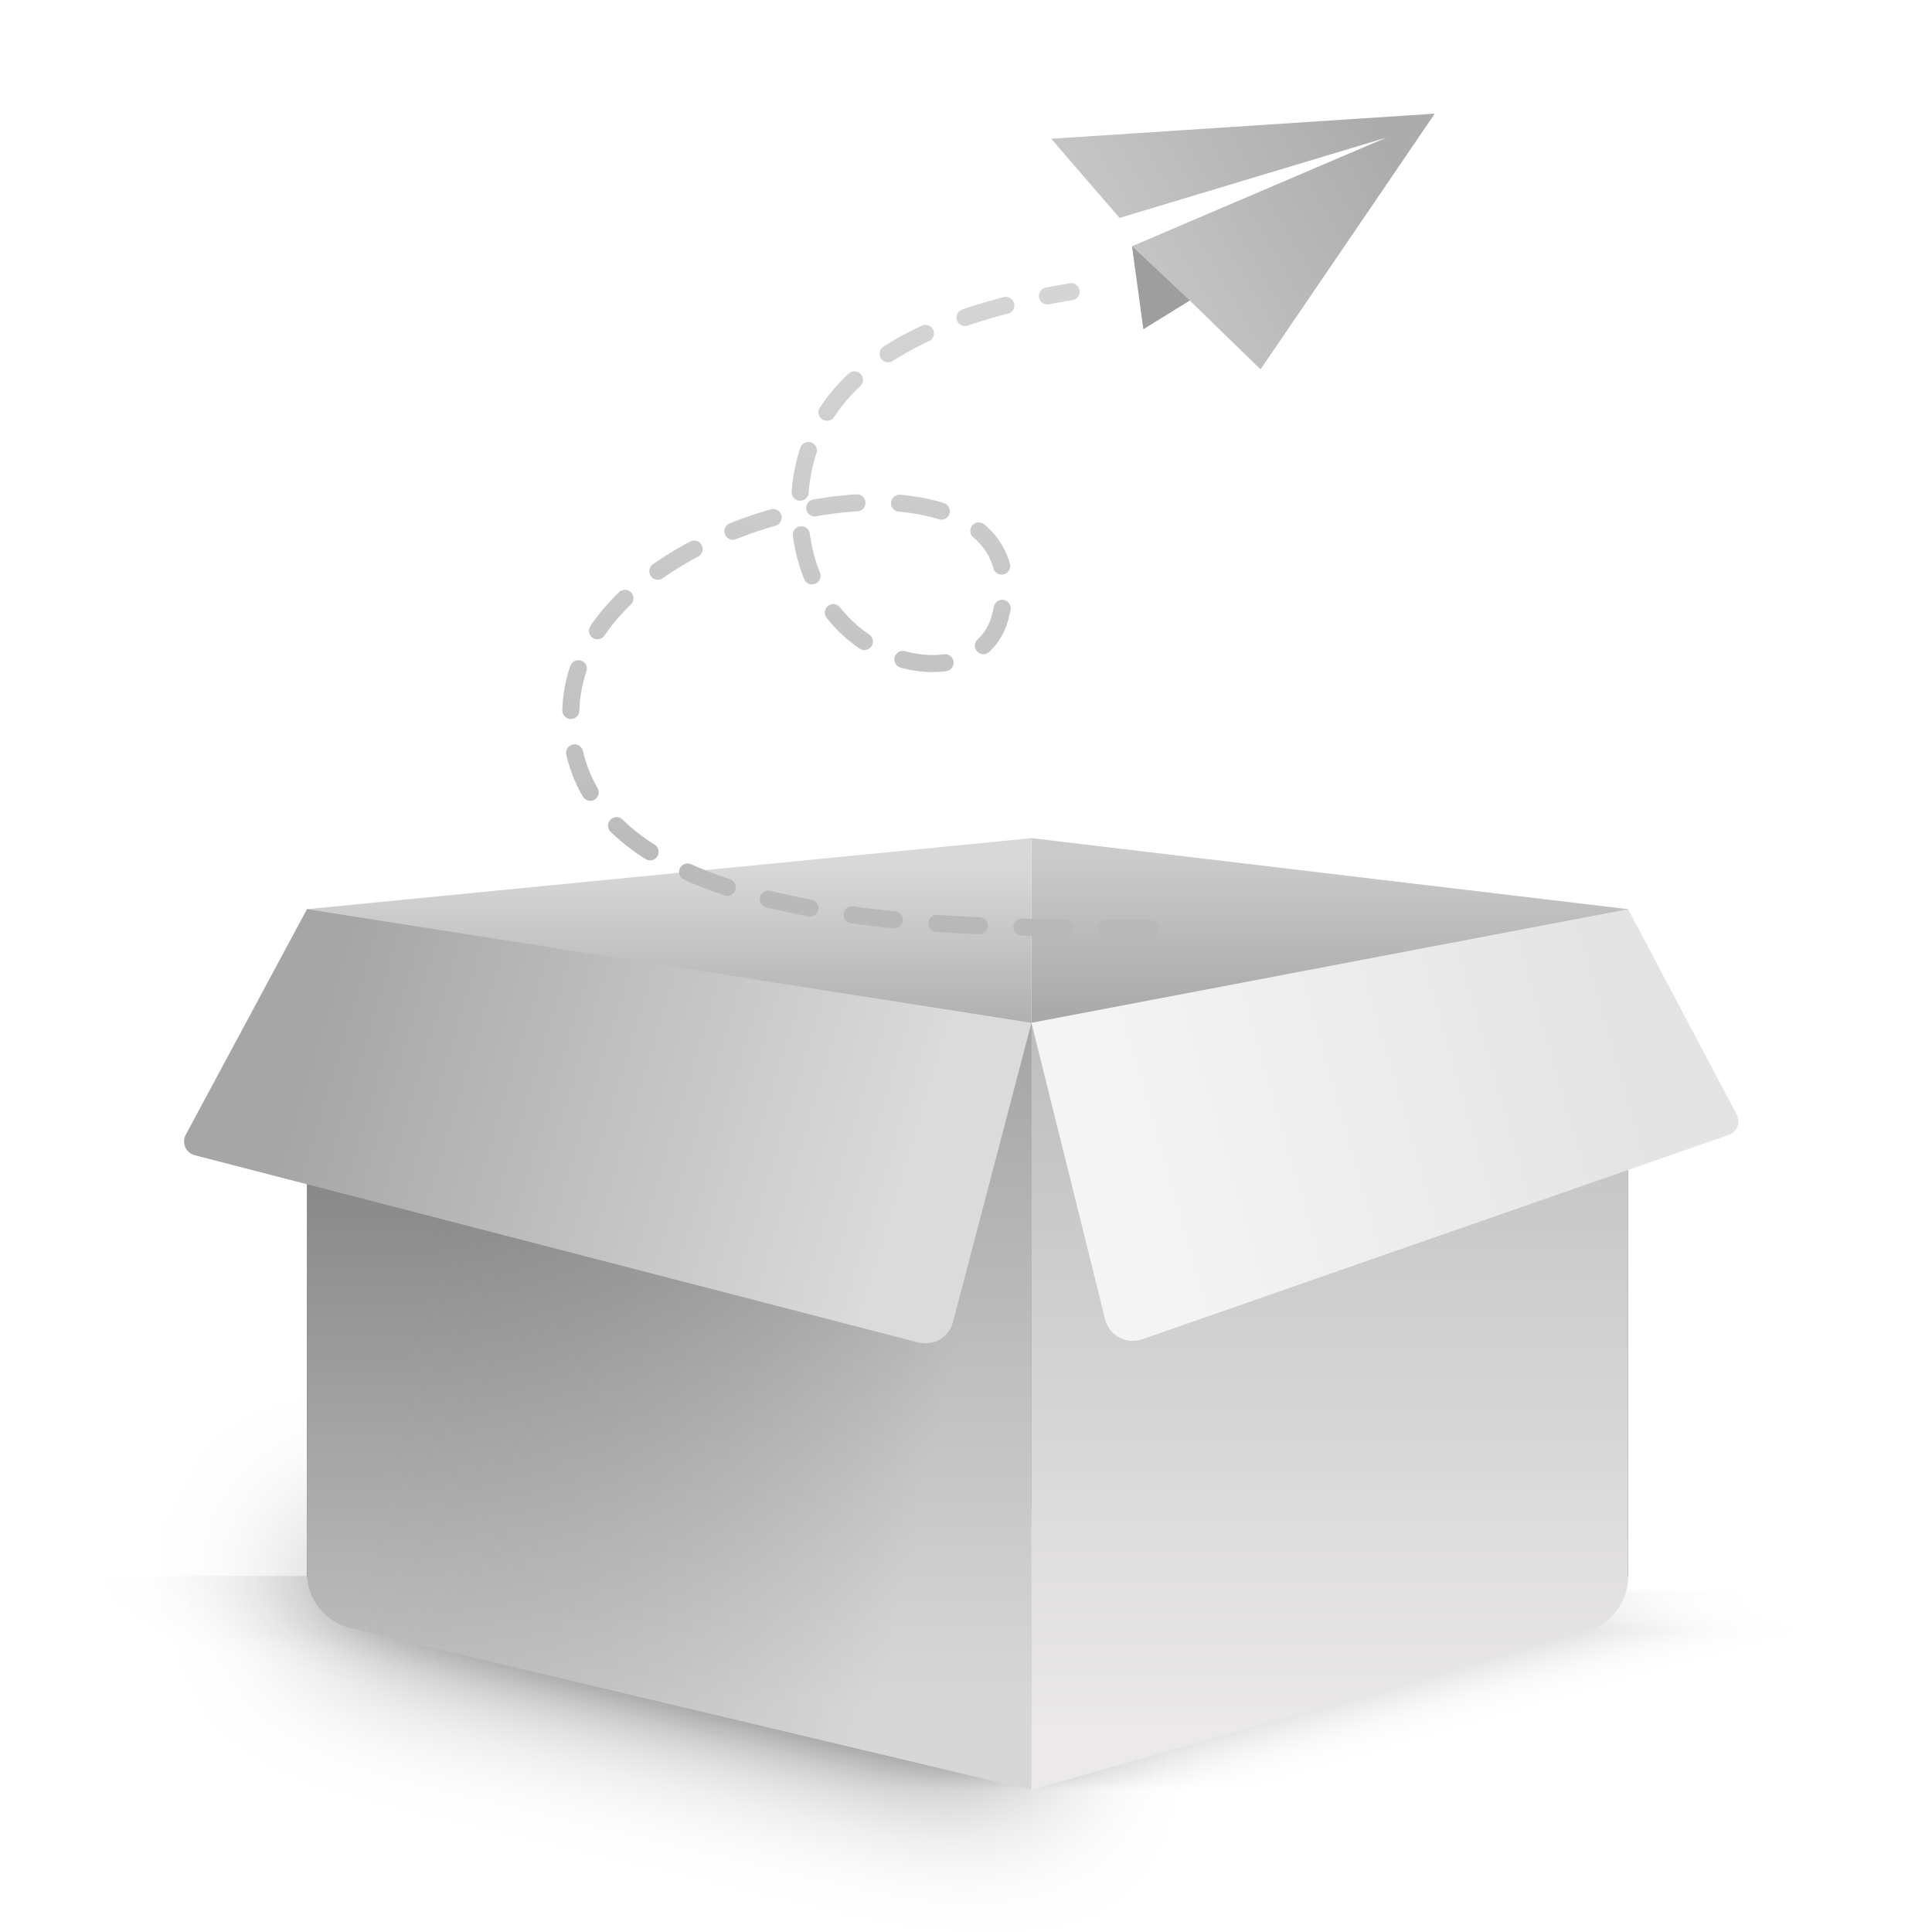
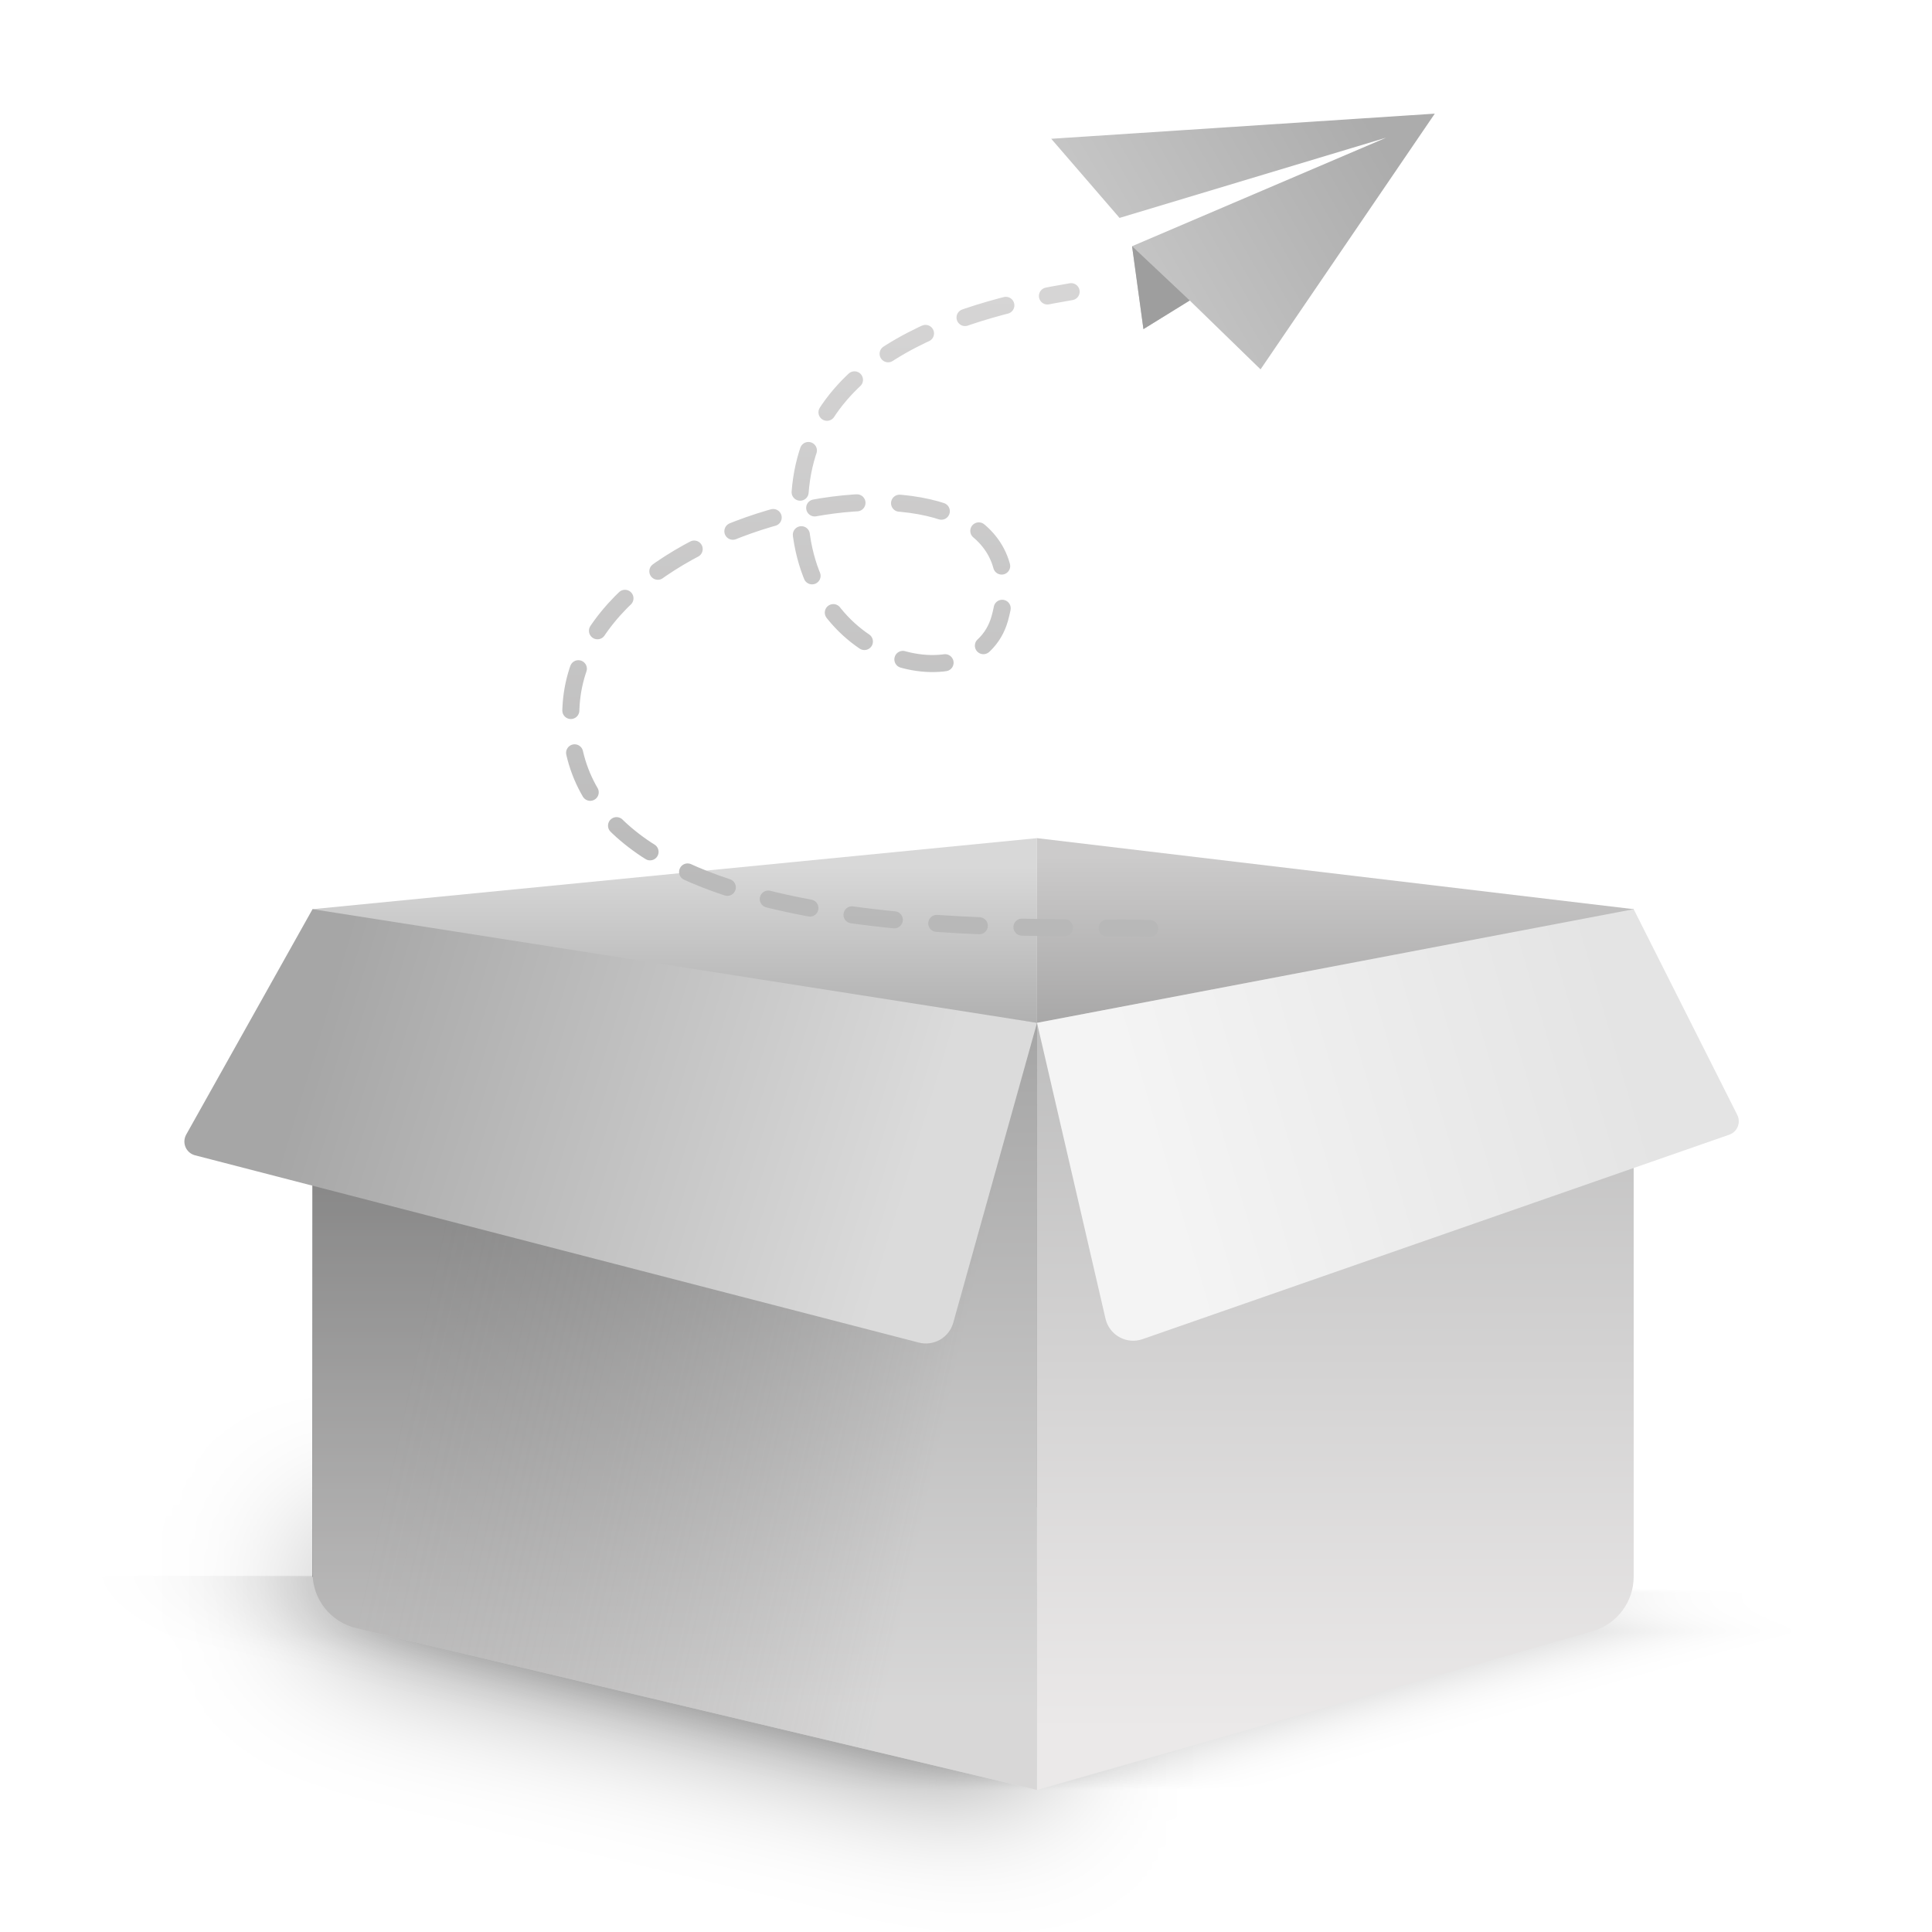
<svg xmlns="http://www.w3.org/2000/svg" xmlns:xlink="http://www.w3.org/1999/xlink" width="136px" height="136px" viewBox="0 0 136 136" version="1.1">
  <defs>
    <filter x="-23.4%" y="-139.2%" width="146.8%" height="378.4%" filterUnits="objectBoundingBox" id="filter-1">
      <feGaussianBlur stdDeviation="7 0" in="SourceGraphic" />
    </filter>
    <filter x="-29.4%" y="-88.6%" width="158.8%" height="277.3%" filterUnits="objectBoundingBox" id="filter-2">
      <feGaussianBlur stdDeviation="5" in="SourceGraphic" />
    </filter>
    <linearGradient x1="50.002%" y1="2.1%" x2="50%" y2="81.607%" id="linearGradient-3">
      <stop stop-color="#CCCBCB" offset="0%" />
      <stop stop-color="#4F4F4F" offset="100%" />
    </linearGradient>
    <linearGradient x1="53.12%" y1="3.615%" x2="53.12%" y2="80.356%" id="linearGradient-4">
      <stop stop-color="#D8D8D8" offset="0%" />
      <stop stop-color="#484848" offset="100%" />
    </linearGradient>
    <linearGradient x1="59.591%" y1="89.926%" x2="59.591%" y2="8.339%" id="linearGradient-5">
      <stop stop-color="#EAE9E9" offset="0%" />
      <stop stop-color="#818181" offset="100%" />
    </linearGradient>
-     <linearGradient x1="84.953%" y1="65.439%" x2="15.047%" y2="46.966%" id="linearGradient-6">
+     <linearGradient x1="84.95%" y1="65.439%" x2="15.05%" y2="46.966%" id="linearGradient-6">
      <stop stop-color="#C5C5C5" stop-opacity="0.5" offset="0%" />
      <stop stop-color="#484848" stop-opacity="0.241" offset="100%" />
    </linearGradient>
-     <path d="M62.608,62 L14.684,50.614 C12.881,50.186 11.608,48.576 11.608,46.723 L11.608,1.002 L11.608,1.002 L62.608,8 L62.608,62 Z" id="path-7" />
-     <linearGradient x1="86.294%" y1="54.692%" x2="13.27%" y2="43.387%" id="linearGradient-8">
+     <path d="M60.527,62 L12.602,50.614 C10.8,50.186 9.527,48.575 9.527,46.722 L9.527,1 L9.527,1 L60.527,7.998 L60.527,62 Z" id="path-7" />
+     <linearGradient x1="86.294%" y1="54.631%" x2="13.27%" y2="43.473%" id="linearGradient-8">
      <stop stop-color="#DBDBDB" offset="0%" />
      <stop stop-color="#A6A6A6" offset="100%" />
    </linearGradient>
    <linearGradient x1="46.575%" y1="93.71%" x2="46.575%" y2="9.172%" id="linearGradient-9">
      <stop stop-color="#EBE9E9" offset="0%" />
      <stop stop-color="#BCBCBC" offset="100%" />
    </linearGradient>
-     <linearGradient x1="15.25%" y1="52.866%" x2="85.928%" y2="40.292%" id="linearGradient-10">
+     <linearGradient x1="15.25%" y1="52.911%" x2="85.928%" y2="40.139%" id="linearGradient-10">
      <stop stop-color="#F4F4F4" offset="0%" />
      <stop stop-color="#E4E4E4" offset="100%" />
    </linearGradient>
    <linearGradient x1="50%" y1="0%" x2="50%" y2="100%" id="linearGradient-11">
      <stop stop-color="#D6D5D5" offset="0%" />
      <stop stop-color="#B8B8B8" offset="100%" />
    </linearGradient>
    <linearGradient x1="92.556%" y1="27.778%" x2="19.838%" y2="55.882%" id="linearGradient-12">
      <stop stop-color="#ACACAC" offset="0%" />
      <stop stop-color="#C5C5C5" offset="100%" />
    </linearGradient>
  </defs>
  <g id="无可选择/light" stroke="none" stroke-width="1" fill="none" fill-rule="evenodd">
-     <g id="编组-6" transform="translate(10, 59)">
-       <g id="shadow" transform="translate(11.60817, 50.07477)" fill="#000000">
+     <g id="编组-6" transform="translate(12.473, 59)">
+       <g id="shadow" transform="translate(9.135168, 50.07477)" fill="#000000">
        <path d="M51,16.925 L4.878,6.021 C2.069,4.659 0.5,3.285 0.17,1.9 C0.11,1.645 26.392,2.242 51,2.387 C72.615,2.515 86.445,2.853 86.404,3.078 C86.066,4.938 91.636,5.483 89.404,6.021 C86.7,6.672 73.898,10.307 51,16.925 Z" id="路径-3" fill-opacity="0.2" filter="url(#filter-1)" />
        <path d="M51,16.925 L4.878,6.021 C1.626,5.197 0,3.308 0,0.354 C0,0.894 0,0.776 0,0 L51,0.819 L51,16.925 Z" id="路径-3" fill-opacity="0.5" filter="url(#filter-2)" />
      </g>
-       <polygon id="路径" fill="url(#linearGradient-3)" fill-rule="nonzero" points="104.608 52 62.608 48.388 62.608 -4.51028104e-15 104.608 5" />
-       <polygon id="路径" fill="url(#linearGradient-4)" fill-rule="nonzero" points="11.608 52 62.608 47.088 62.608 7.75768338e-15 11.608 5" />
+       <polygon id="路径" fill="url(#linearGradient-3)" fill-rule="nonzero" points="101.527 52 60.527 48.388 60.527 -4.51028104e-15 102.527 5" />
+       <polygon id="路径" fill="url(#linearGradient-4)" fill-rule="nonzero" points="9.527 52 60.527 47.088 60.527 7.75768338e-15 9.527 5" />
      <g id="暂无数据" transform="translate(0, 5)" fill-rule="nonzero">
        <g id="编组">
          <g id="路径">
            <use fill="url(#linearGradient-5)" xlink:href="#path-7" />
            <use fill="url(#linearGradient-6)" xlink:href="#path-7" />
          </g>
-           <path d="M54.645,30.501 L3.706,17.319 C3.172,17.181 2.85,16.635 2.989,16.101 C3.009,16.023 3.038,15.948 3.076,15.878 L11.608,0 L11.608,0 L62.608,8 L57.081,29.072 C56.801,30.138 55.712,30.777 54.645,30.501 Z" id="路径" fill="url(#linearGradient-8)" />
-           <path d="M62.613,8 L104.608,0 L104.608,46.983 C104.608,48.769 103.424,50.338 101.707,50.829 L62.608,62 L62.608,62 L62.613,8 Z" id="矩形" fill="url(#linearGradient-9)" />
-           <path d="M112.261,14.471 L104.608,0 L104.608,0 L62.608,8 L67.795,28.872 C68.062,29.944 69.147,30.597 70.219,30.331 C70.278,30.316 70.337,30.299 70.394,30.279 L111.706,15.883 C112.228,15.701 112.503,15.131 112.321,14.61 C112.305,14.562 112.285,14.516 112.261,14.471 Z" id="路径" fill="url(#linearGradient-10)" />
+           <path d="M52.203,30.508 L1.256,17.325 C0.722,17.187 0.4,16.641 0.539,16.106 C0.56,16.023 0.592,15.943 0.634,15.868 L9.527,0 L9.527,0 L60.527,8 L54.63,29.11 C54.337,30.16 53.257,30.781 52.203,30.508 Z" id="路径" fill="url(#linearGradient-8)" />
+           <path d="M60.531,8 L102.527,0 L102.527,46.983 C102.527,48.769 101.343,50.338 99.626,50.829 L60.527,62 L60.527,62 L60.531,8 Z" id="矩形" fill="url(#linearGradient-9)" />
+           <path d="M109.819,14.481 L102.527,0 L102.527,0 L60.527,8 L65.348,28.829 C65.598,29.905 66.672,30.576 67.748,30.327 C67.818,30.31 67.887,30.29 67.955,30.267 L109.255,15.875 C109.777,15.694 110.052,15.123 109.87,14.602 C109.856,14.561 109.839,14.52 109.819,14.481 Z" id="路径" fill="url(#linearGradient-10)" />
        </g>
      </g>
    </g>
    <path d="M80.936,65.363 C72.788,65.087 38.96,67.084 40.207,49.555 C41.239,35.037 74.297,29.372 70.381,43.524 C68.713,49.555 56.283,47.062 56.283,35.72 C56.283,24.585 68.934,21.621 75.401,20.532" id="路径-7" stroke="url(#linearGradient-11)" stroke-width="1.2" stroke-linecap="round" stroke-linejoin="round" stroke-dasharray="3" />
    <g id="编组-2" transform="translate(74, 8)">
      <polygon id="路径-8" fill="url(#linearGradient-12)" points="0 1.769 27 0 14.734 18 9.748 13.152 6.491 15.167 5.691 9.332 23.58 1.69 4.809 7.339" />
      <polygon id="路径-10" fill="#9E9E9E" points="5.691 9.332 9.748 13.152 6.491 15.167" />
    </g>
  </g>
</svg>
